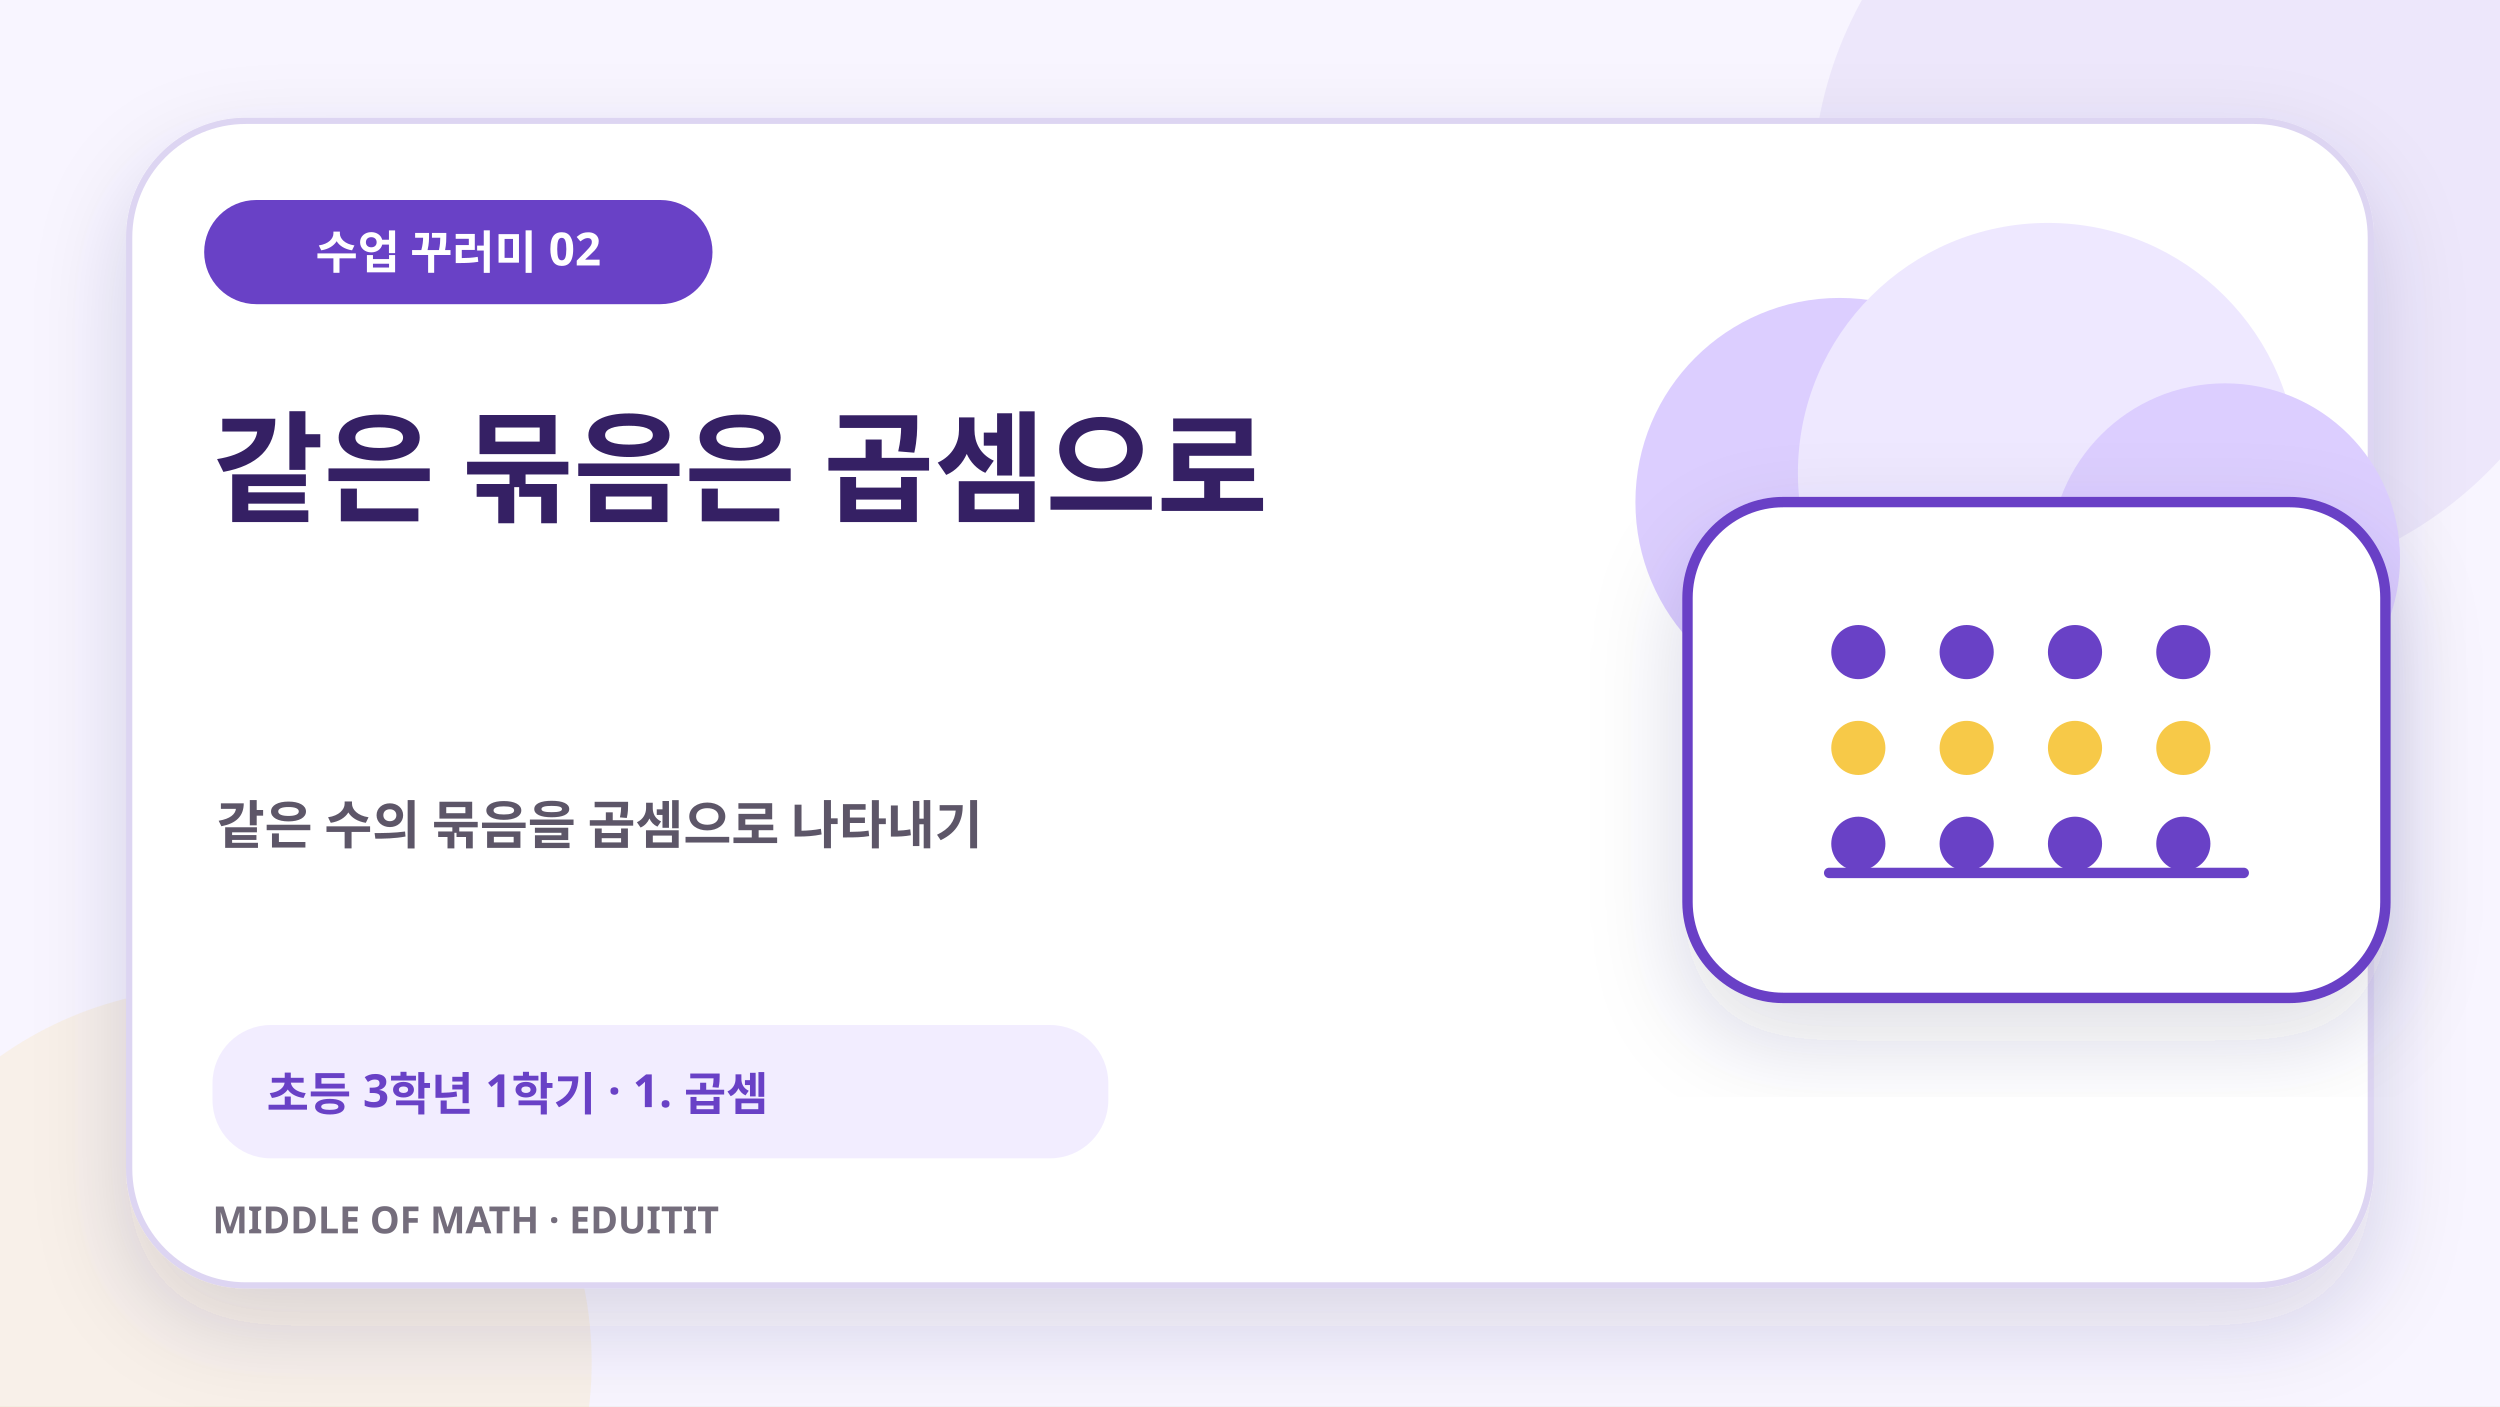
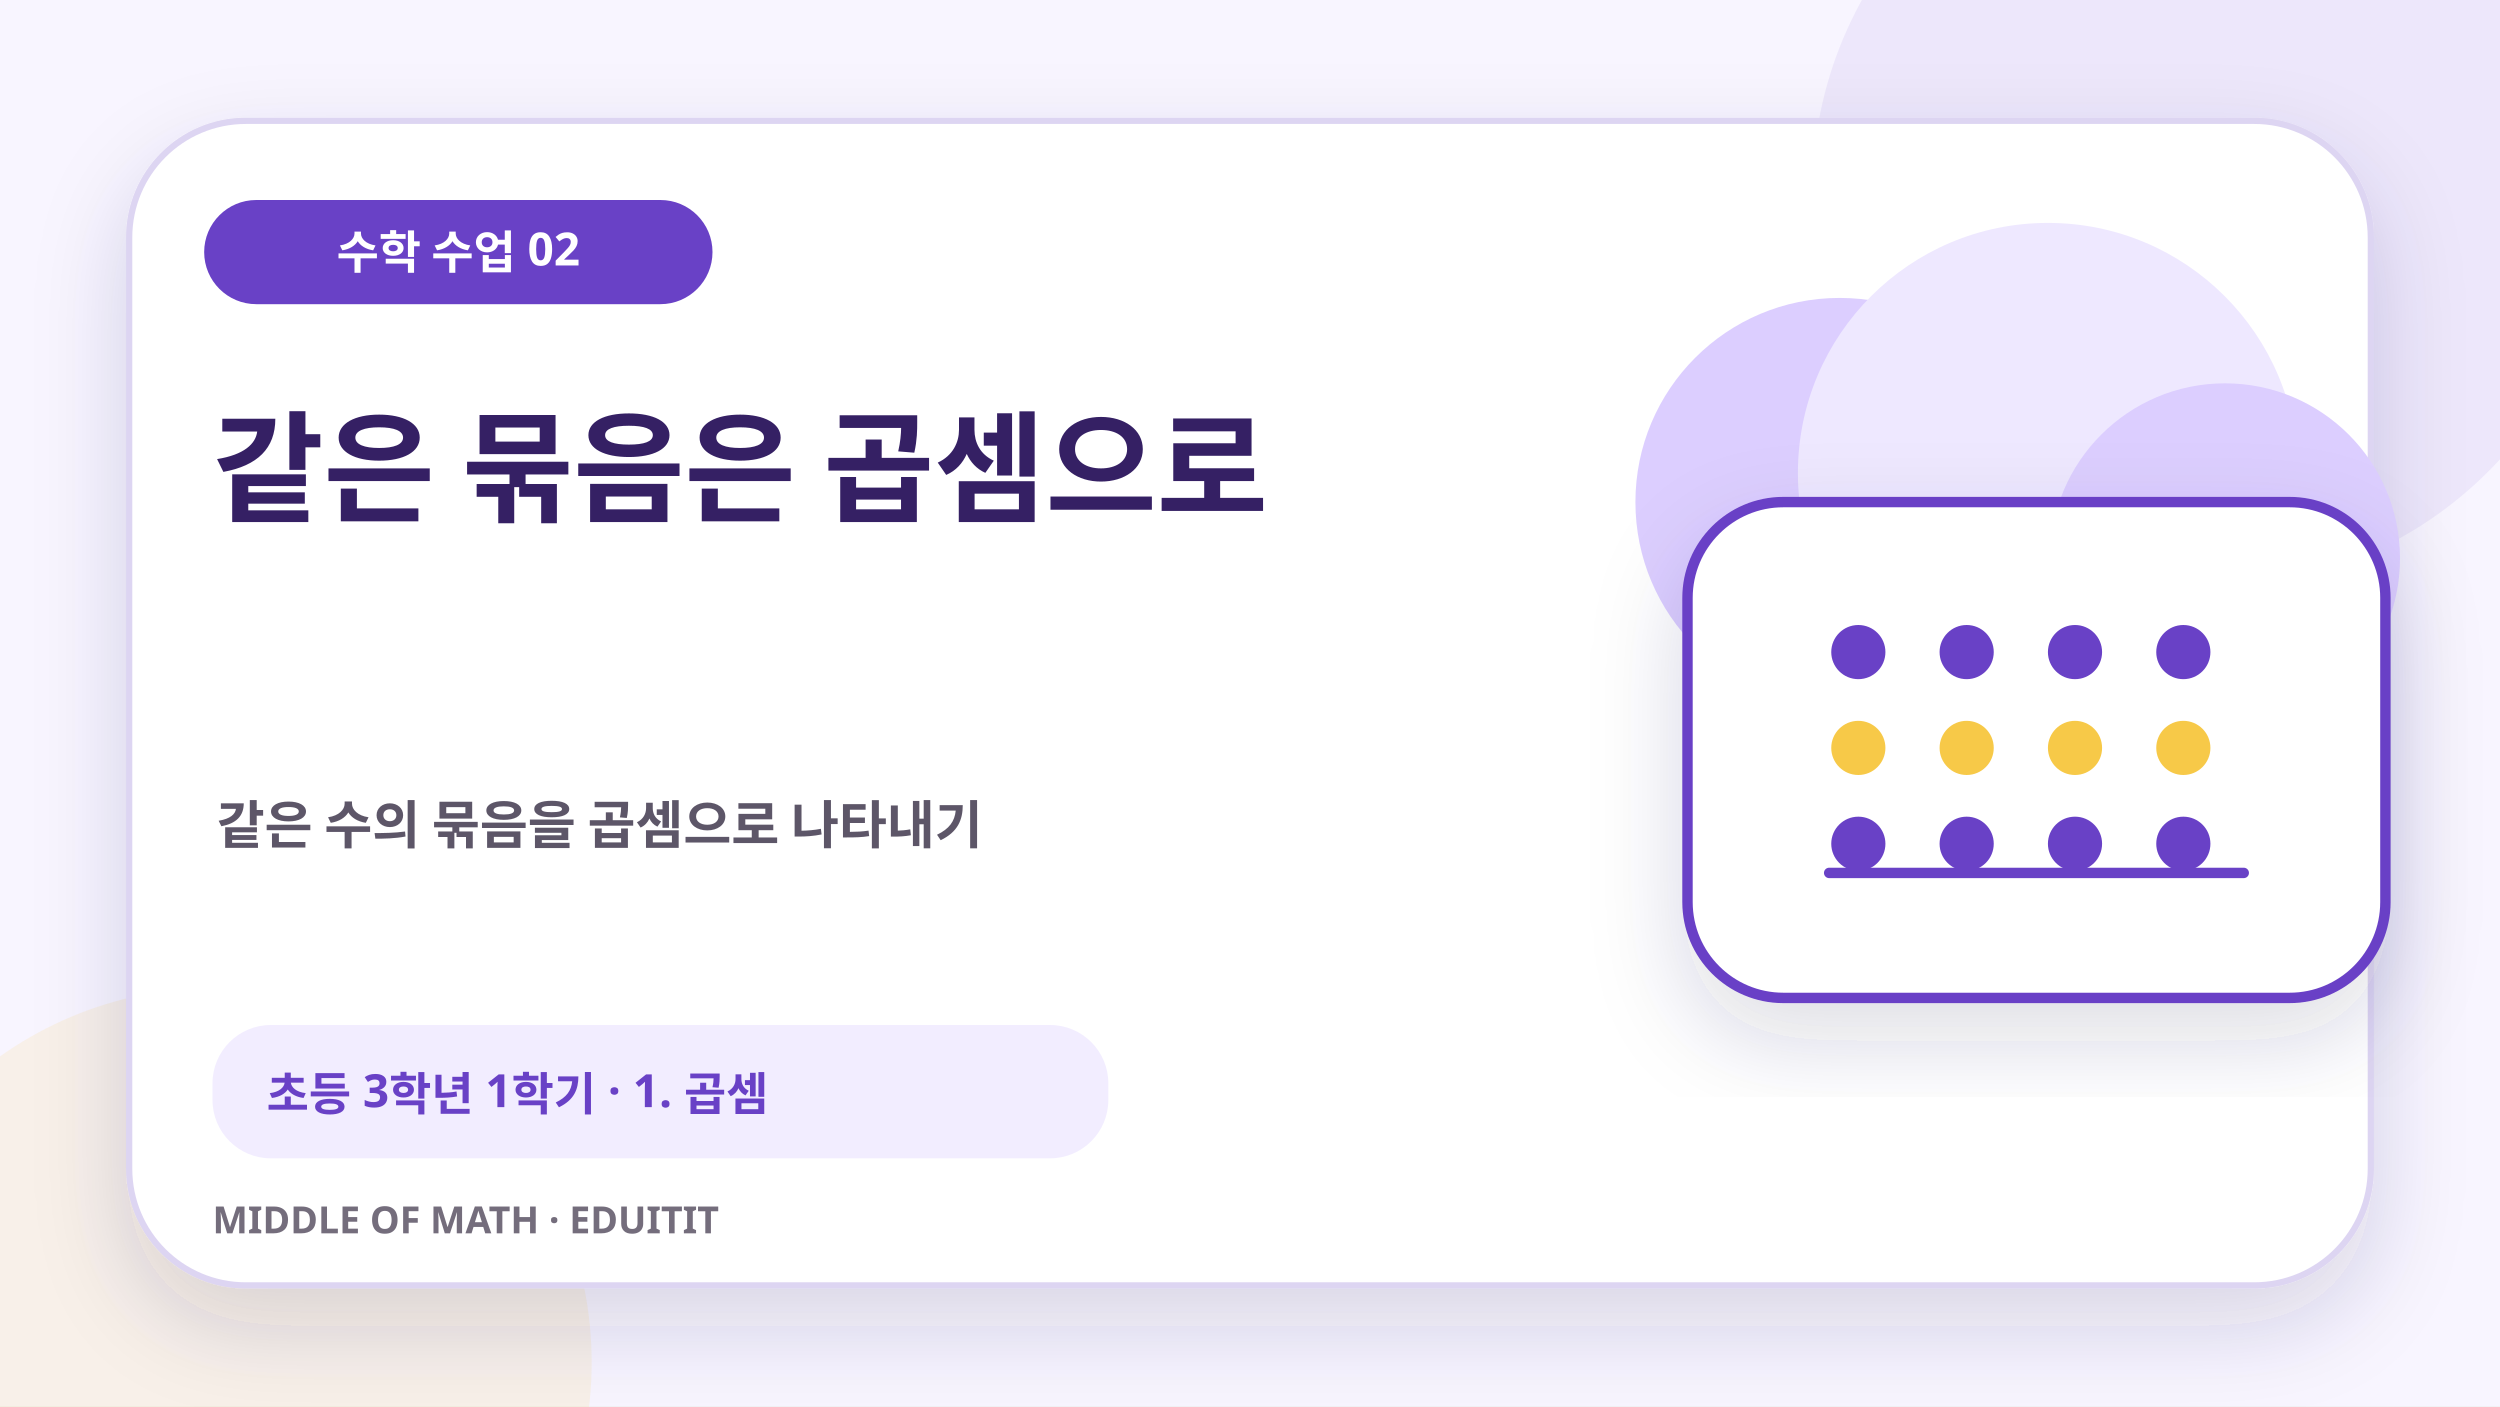
<svg xmlns="http://www.w3.org/2000/svg" width="1200" height="675" viewBox="0 0 1200 675" role="img" aria-label="같은 묶음은 곱셈으로 대표 이미지">
  <defs>
    <filter id="shadow" x="-20%" y="-20%" width="140%" height="140%">
      <feDropShadow dx="0" dy="18" stdDeviation="22" flood-color="#33245A" flood-opacity=".16" />
    </filter>
  </defs>
  <rect width="1200" height="675" fill="#F8F5FF" />
  <circle cx="1060" cy="92" r="190" fill="#6941C6" opacity=".08" />
  <circle cx="104" cy="654" r="180" fill="#F7C948" opacity=".12" />
  <rect x="62" y="58" width="1076" height="559" rx="56" fill="#FFFFFF" stroke="#DDD5F2" stroke-width="3" filter="url(#shadow)" />
  <rect x="98" y="96" width="244" height="50" rx="25" fill="#6941C6" />
-   <text x="220" y="129" font-family="Apple SD Gothic Neo, sans-serif" font-size="22" font-weight="850" text-anchor="middle" fill="#FFFFFF">수업 꾸러미 02</text>
+   <text x="220" y="129" font-family="Apple SD Gothic Neo, sans-serif" font-size="22" font-weight="850" text-anchor="middle" fill="#FFFFFF">수학 수업 02</text>
  <text x="102" y="246" font-family="Apple SD Gothic Neo, Noto Sans KR, sans-serif" font-size="58" font-weight="900" fill="#352064" text-anchor="start" class="">
    <tspan x="102" dy="0">같은 묶음은 곱셈으로</tspan>
  </text>
  <text x="104" y="405" font-family="Apple SD Gothic Neo, Noto Sans KR, sans-serif" font-size="25" font-weight="650" fill="#5D5668" text-anchor="start" class="">
    <tspan x="104" dy="0">같은 수의 묶음을 곱셈으로 나타내기</tspan>
  </text>
  <rect x="102" y="492" width="430" height="64" rx="28" fill="#F2EDFF" />
  <text x="128" y="533" font-family="Apple SD Gothic Neo, sans-serif" font-size="22" font-weight="800" fill="#6941C6">초등 3학년 1학기 · 1. 곱셈</text>
  <g transform="translate(718 123)">
    <circle cx="165" cy="118" r="98" fill="#DCCEFF" />
    <circle cx="265" cy="104" r="120" fill="#EEE8FF" />
    <circle cx="350" cy="145" r="84" fill="#DCCEFF" />
    <rect x="92" y="118" width="335" height="238" rx="46" fill="#FFFFFF" stroke="#6941C6" stroke-width="5" filter="url(#shadow)" />
    <g aria-label="같은 묶음 배열">
      <rect x="140" y="160" width="239" height="162" rx="30" fill="#FFFFFF" opacity=".78" />
      <circle cx="174" cy="190" r="13" fill="#6941C6" />
      <circle cx="226" cy="190" r="13" fill="#6941C6" />
      <circle cx="278" cy="190" r="13" fill="#6941C6" />
      <circle cx="330" cy="190" r="13" fill="#6941C6" />
      <circle cx="174" cy="236" r="13" fill="#F7C948" />
      <circle cx="226" cy="236" r="13" fill="#F7C948" />
      <circle cx="278" cy="236" r="13" fill="#F7C948" />
      <circle cx="330" cy="236" r="13" fill="#F7C948" />
      <circle cx="174" cy="282" r="13" fill="#6941C6" />
      <circle cx="226" cy="282" r="13" fill="#6941C6" />
      <circle cx="278" cy="282" r="13" fill="#6941C6" />
      <circle cx="330" cy="282" r="13" fill="#6941C6" />
      <path d="M160 296H359" stroke="#6941C6" stroke-width="5" stroke-linecap="round" />
    </g>
  </g>
  <text x="102" y="592" font-family="Apple SD Gothic Neo, sans-serif" font-size="18" font-weight="750" fill="#746D7C">MIDDLE OF MATH · EDUITIT</text>
</svg>
